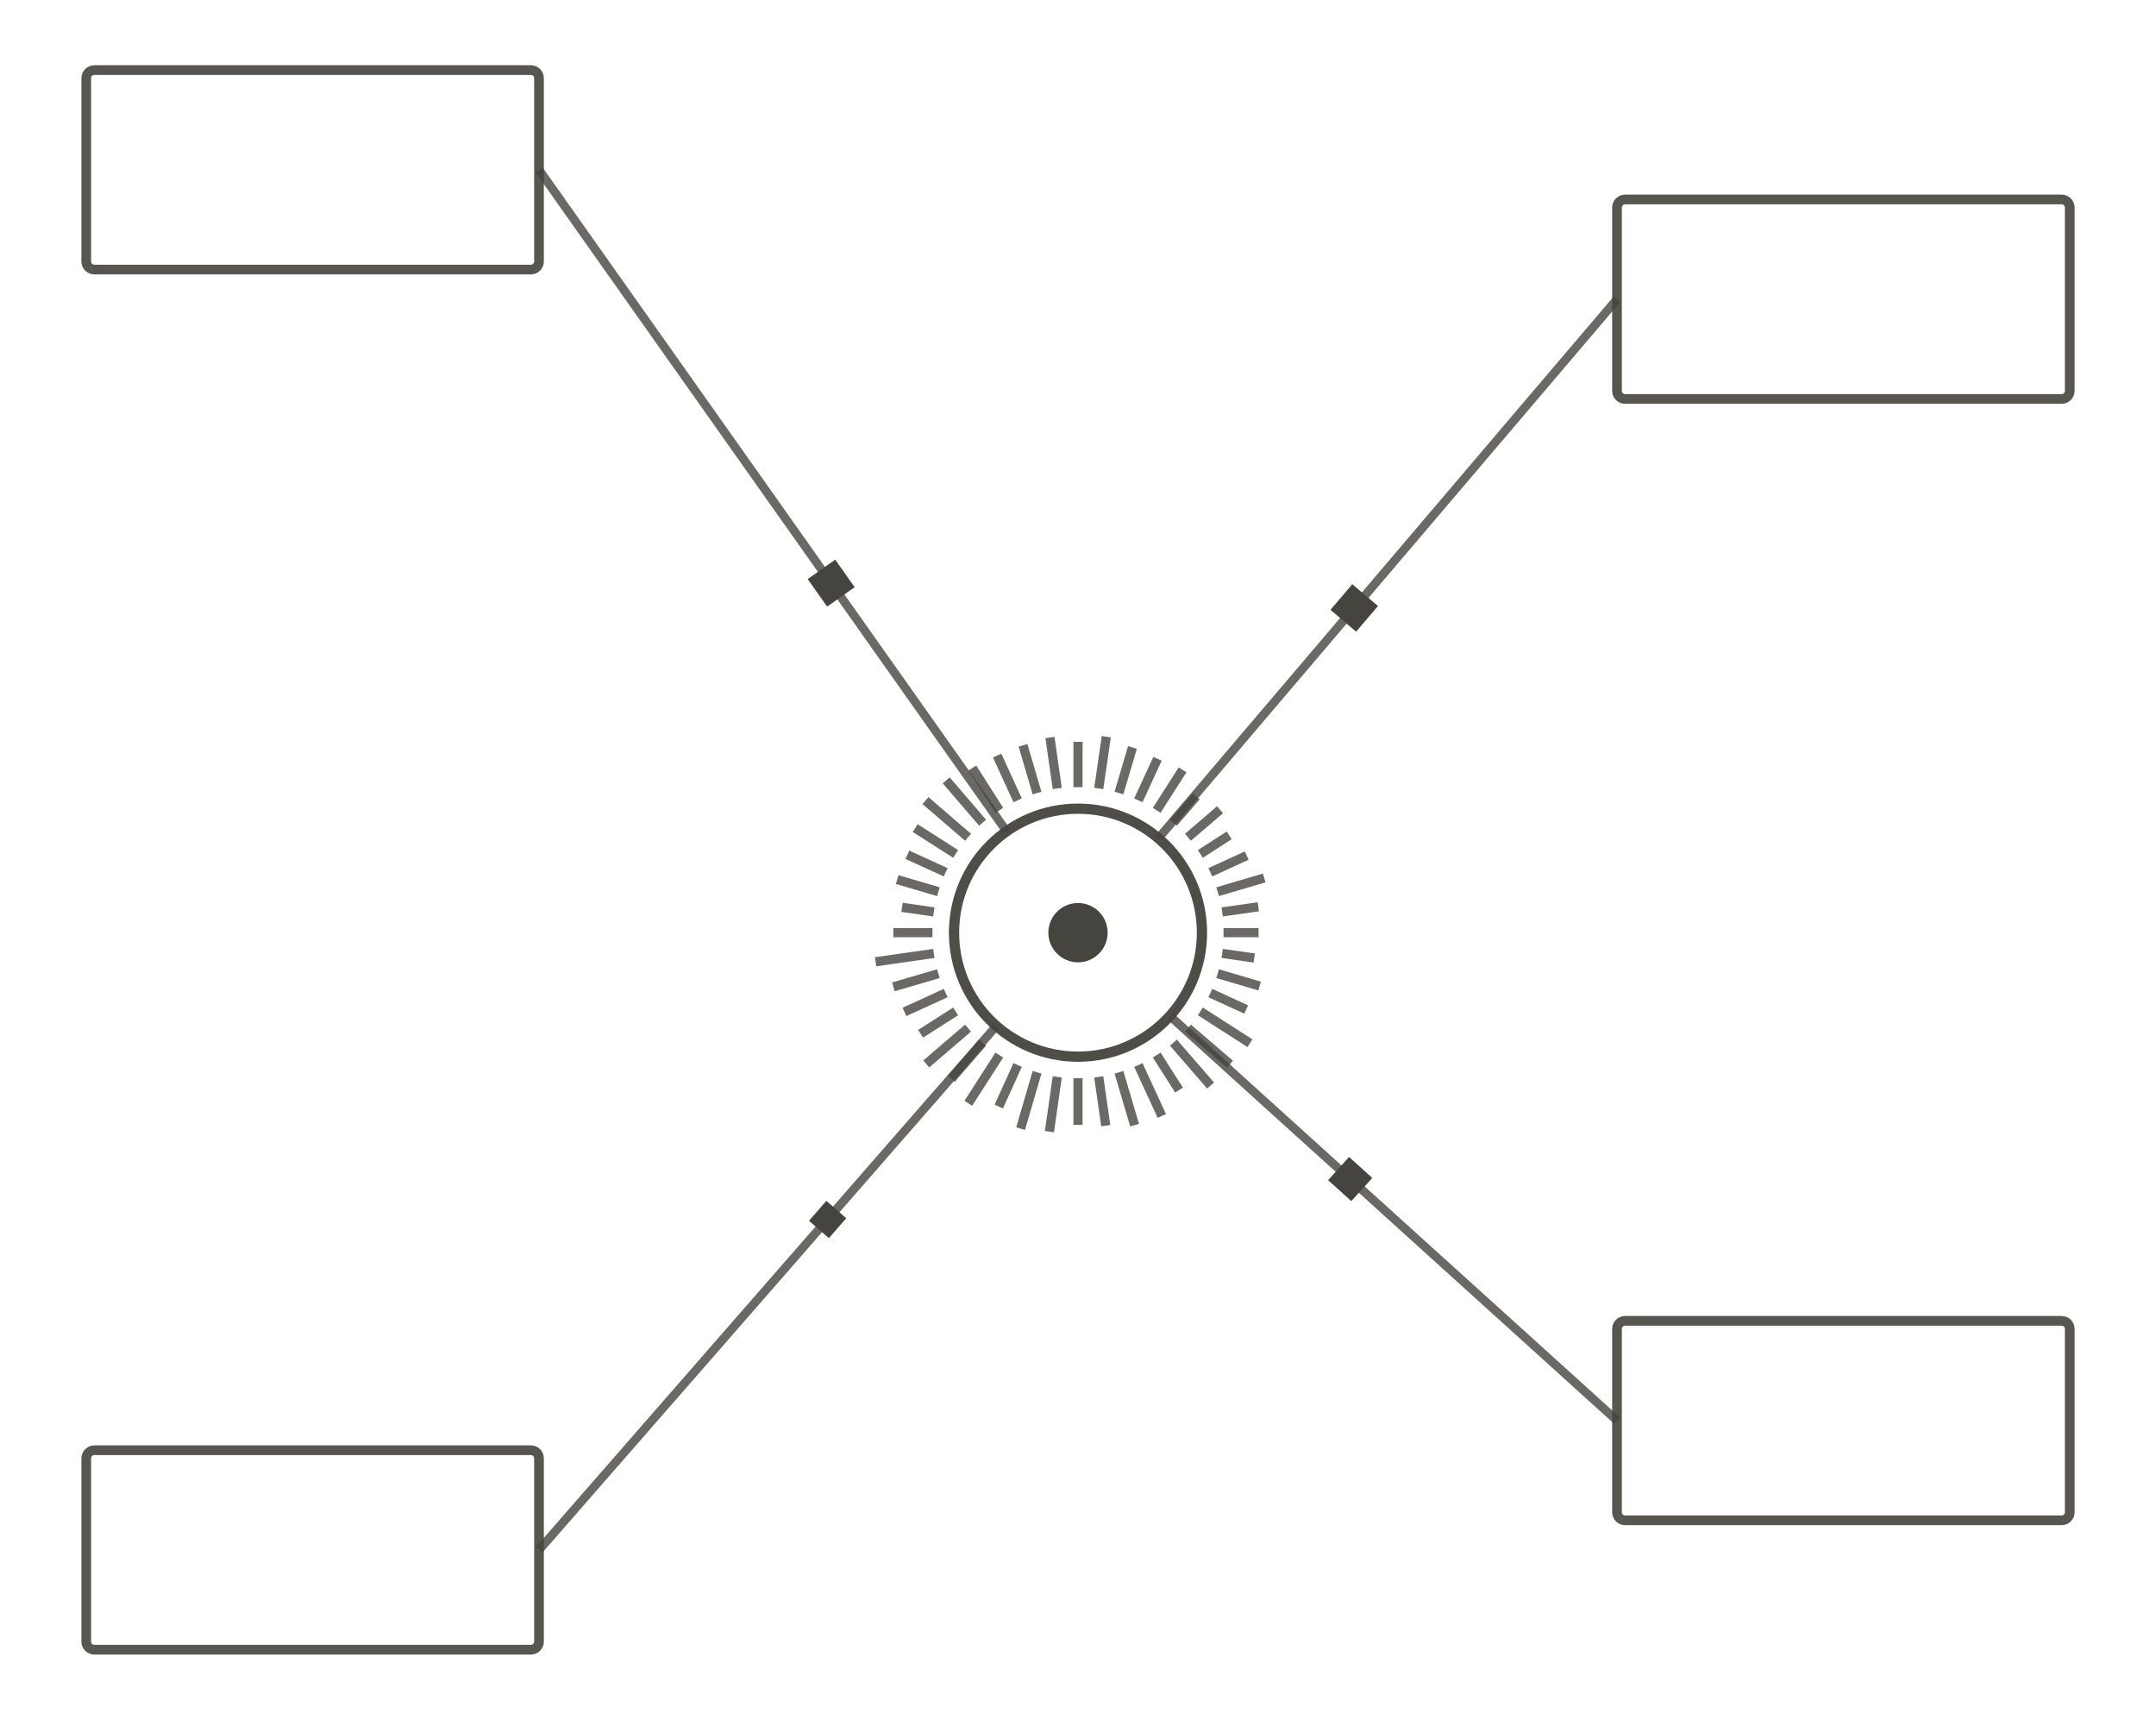
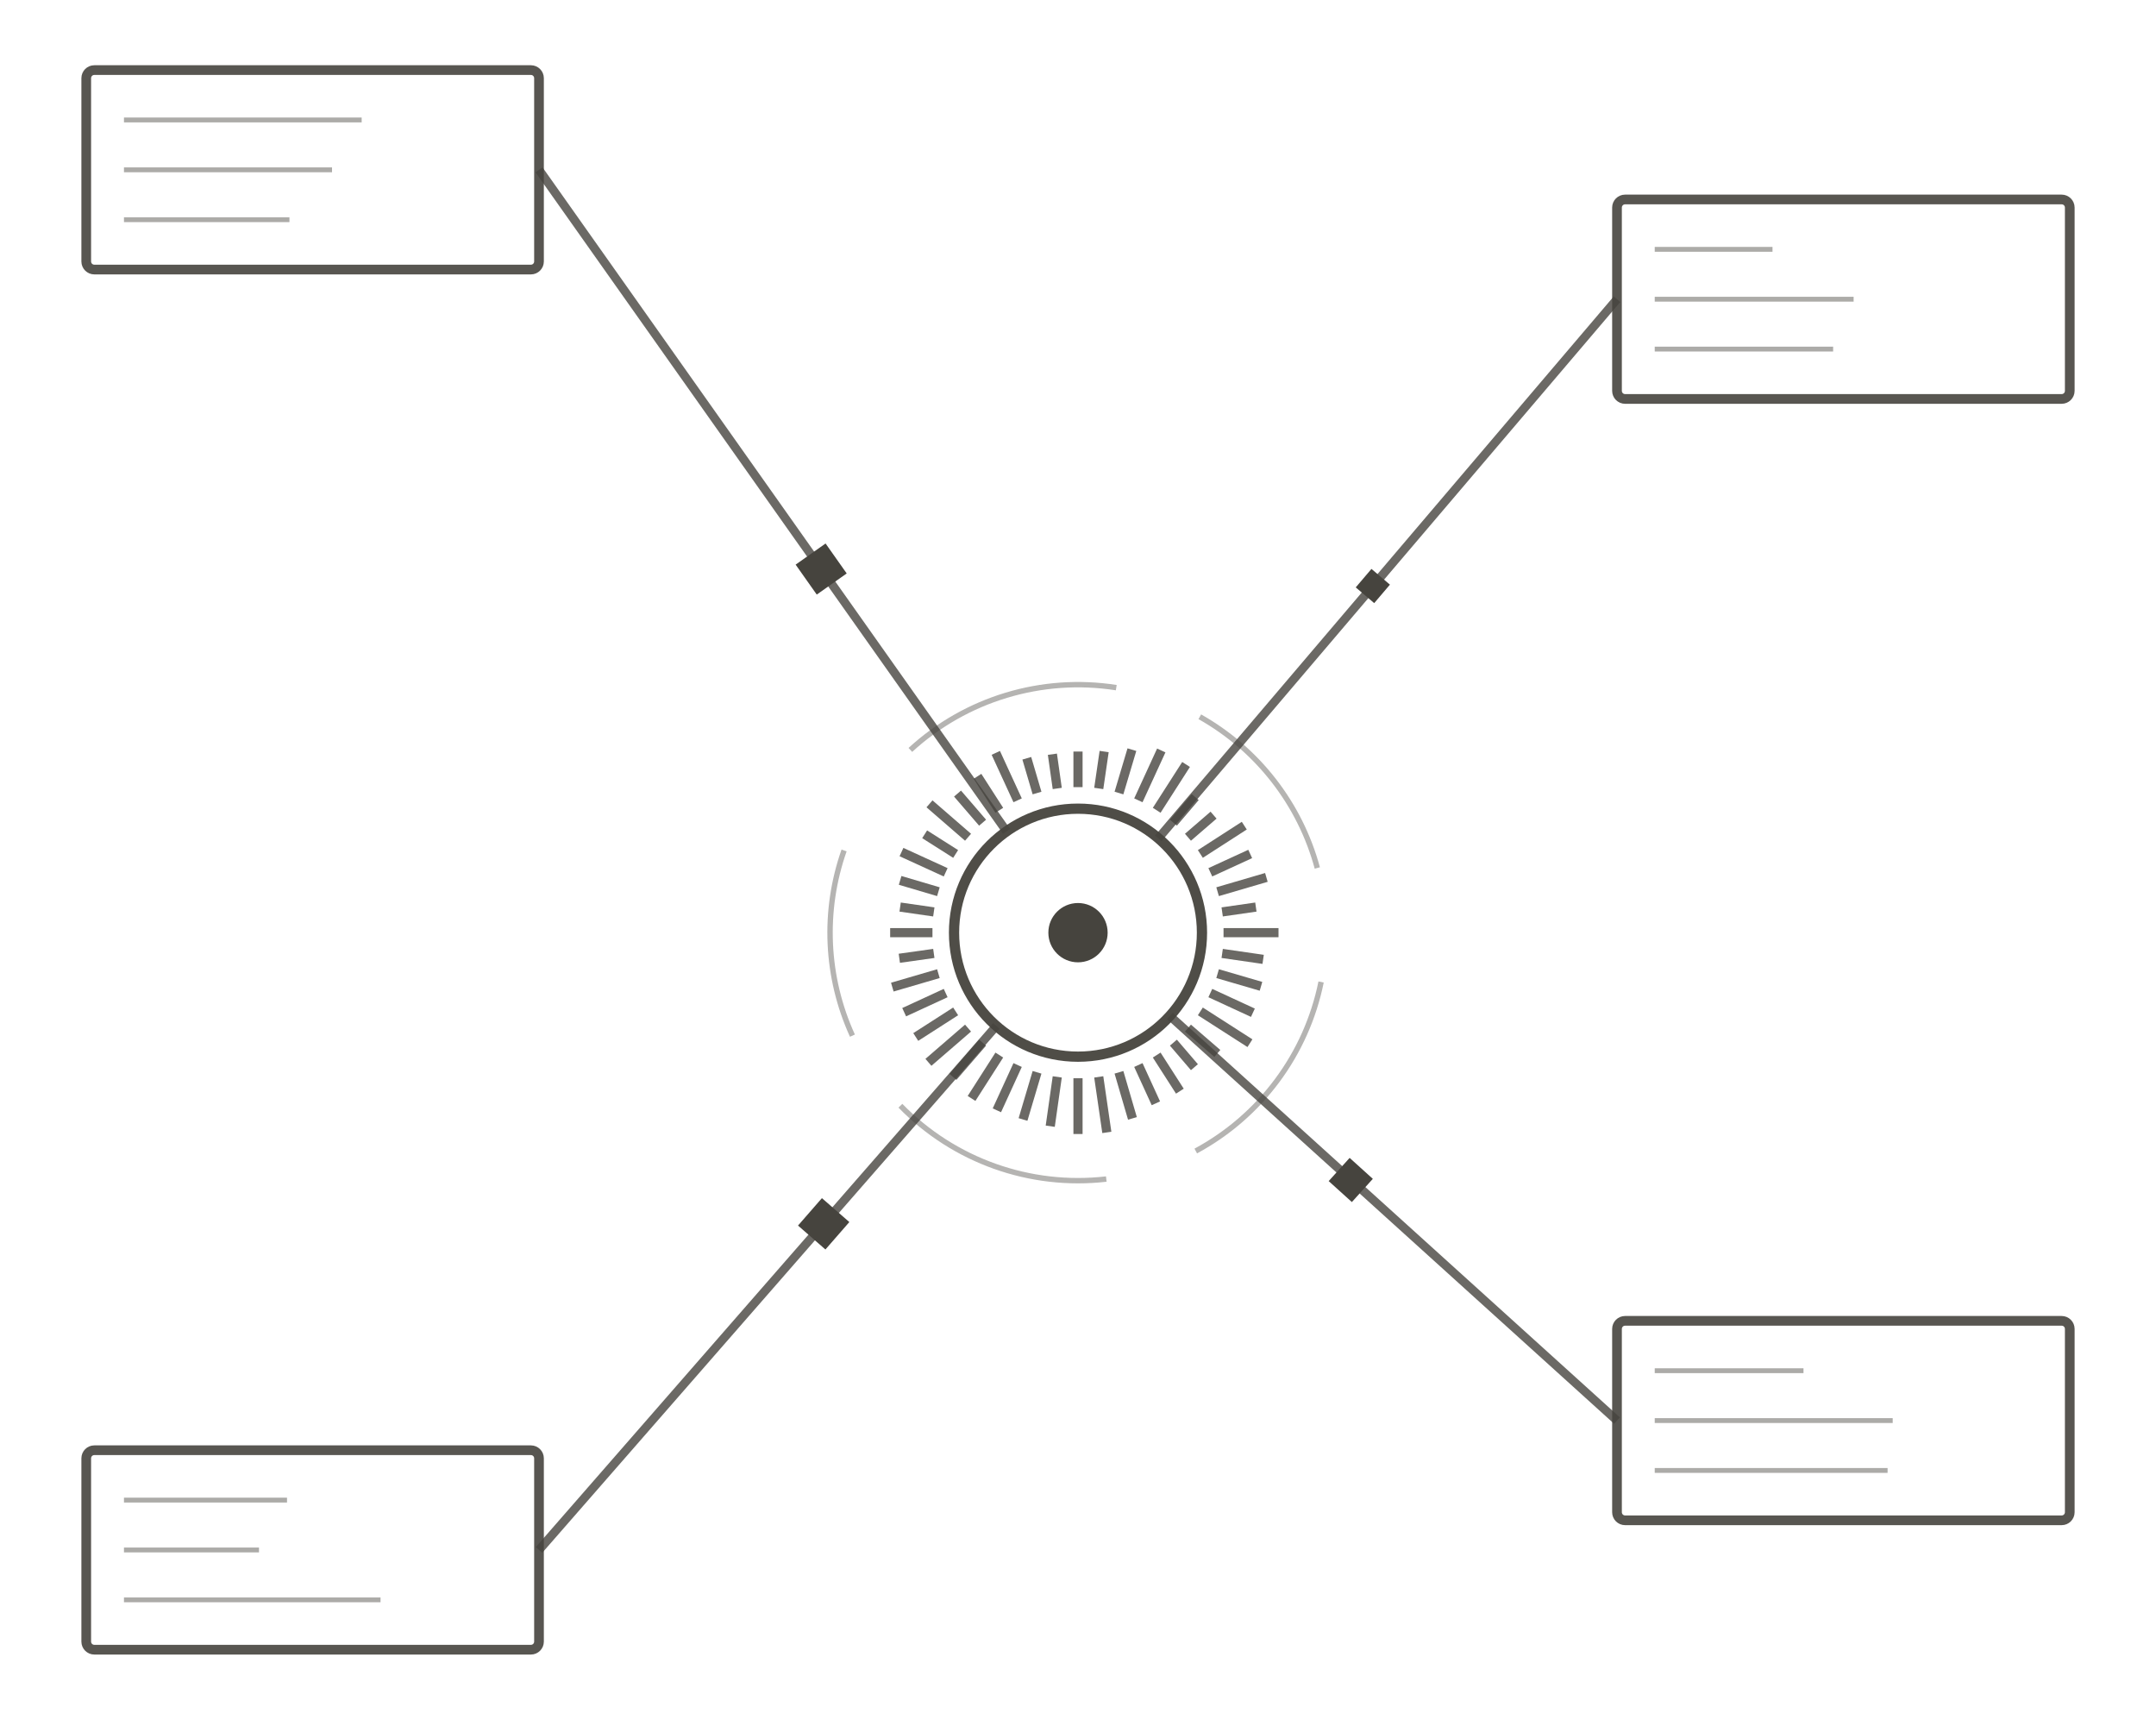
<svg xmlns="http://www.w3.org/2000/svg" viewBox="0 54 800 638" fill="none" role="presentation">
  <g stroke="#46443e" fill="none">
    <path d="M200 117L373.5 362.4M600 165L429.8 365M200 629L369.7 434.6M600 581L434.1 430.9" stroke-width="3.2" opacity="0.8" />
+     <path d="M490.2 418.3A92 92 0 0 1 443.7 481M410.5 491.4A92 92 0 0 1 334.1 464.2M316.3 438.2A92 92 0 0 1 313.2 369.5M337.8 332.2A92 92 0 0 1 414.2 309.1M445.2 319.9A92 92 0 0 1 488.8 376" stroke-width="2" opacity="0.4" />
+     <path d="M46 98.5L134.2 98.5M46 117L123.2 117M46 135.5L107.4 135.5M614 146.5L657.7 146.5M614 165L687.8 165M614 183.5L680.2 183.5M46 610.5L106.5 610.5M46 629L96.1 629M46 647.5L141.2 647.5M614 562.5L669.2 562.5M614 581L702.3 581M614 599.5L700.4 599.5" stroke-width="1.8" opacity="0.45" />
    <g stroke-width="3.6" opacity="0.9">
      <rect x="32" y="80" width="168" height="74" rx="3" />
      <rect x="600" y="128" width="168" height="74" rx="3" />
      <rect x="32" y="592" width="168" height="74" rx="3" />
      <rect x="600" y="544" width="168" height="74" rx="3" />
    </g>
-     <path d="M454 400L467 400M453.5 407.7L465.4 409.4M451.8 415.2L467.4 419.8M449.1 422.4L462.4 428.5M445.4 429.2L463.8 441M440.8 435.4L456.4 448.8M435.4 440.8L449.2 456.7M429.2 445.4L437.5 458.4M422.4 449.1L431.1 468M415.2 451.8L421 471.4M407.7 453.5L410.3 471.6M400 454L400 471.3M392.3 453.5L389.4 473.8M384.8 451.8L378.7 472.7M377.6 449.1L370.6 464.5M370.8 445.4L359.3 463.3M364.6 440.8L353 454.2M359.2 435.4L343.7 448.7M354.6 429.2L341.6 437.5M350.9 422.4L335.6 429.4M348.2 415.2L331.5 420.1M346.5 407.7L324.9 410.8M346 400L331.5 400M346.5 392.3L334.7 390.6M348.2 384.8L332.9 380.3M350.9 377.6L336.7 371.1M354.6 370.8L339.6 361.2M359.2 364.6L343.4 351M364.6 359.2L351.1 343.5M370.8 354.6L360.8 338.9M377.6 350.9L370 334.3M384.8 348.2L379.6 330.5M392.3 346.5L389.6 327.6M400 346L400 329.2M407.7 346.5L410.5 327.3M415.2 348.2L420.2 331.3M422.4 350.9L429.5 335.5M429.2 354.6L438.8 339.6M435.4 359.2L443.9 349.4M440.8 364.6L452.7 354.4M445.4 370.8L456.1 363.9M449.1 377.6L462.6 371.4M451.8 384.8L469.1 379.7M453.5 392.3L466.9 390.4" stroke-width="3.4" opacity="0.8" stroke-linecap="butt" />
+     <path d="M454 400L474.4 400M453.5 407.7L468.7 409.9M451.8 415.2L467.9 419.9M449.1 422.4L464.9 429.7M445.4 429.2L463.8 441M440.8 435.4L451.7 444.8M435.4 440.8L443.2 449.9M429.2 445.4L437.8 458.8M422.4 449.1L428.9 463.3M415.2 451.8L420.2 468.9M407.7 453.5L410.7 474.1M400 454L400 474.7M392.3 453.5L389.7 471.8M384.8 451.8L379.6 469.3M377.6 449.1L369.9 465.9M370.8 445.4L360.5 461.5M364.6 440.8L353.6 453.5M359.2 435.4L344.5 448.1M354.6 429.2L339.8 438.7M350.9 422.4L335.5 429.5M348.2 415.2L331.1 420.2M346.5 407.7L333.7 409.5M346 400L330.3 400M346.5 392.3L334 390.5M348.2 384.8L334 380.6M350.9 377.6L334.5 370.1M354.6 370.8L343.1 363.5M359.2 364.6L344.9 352.2M364.6 359.2L355.3 348.4M370.8 354.6L362.7 342M377.6 350.9L369.5 333.3M384.8 348.2L381 335.3M392.3 346.5L390.5 333.8M400 346L400 332.8M407.7 346.5L409.7 332.8M415.2 348.2L420 332.1M422.4 350.9L430.9 332.4M429.2 354.6L440.1 337.6M435.4 359.2L443.5 349.7M440.8 364.6L450.3 356.4M445.4 370.8L461.7 360.3M449.1 377.6L463.9 370.8M451.8 384.8L469.9 379.5M453.5 392.3L466 390.5" stroke-width="3.4" opacity="0.8" stroke-linecap="butt" />
    <circle cx="400" cy="400" r="46" stroke-width="3.8" opacity="0.95" />
    <g fill="#46443e" stroke="none" opacity="1">
-       <rect x="302.1" y="264.1" width="12.5" height="12.5" transform="rotate(54.8 308.4 270.4)" />
-       <rect x="496.2" y="273.4" width="12.5" height="12.5" transform="rotate(130.4 502.5 279.6)" />
-       <rect x="302.2" y="501.5" width="9.8" height="9.8" transform="rotate(-48.9 307.1 506.4)" />
-       <rect x="495.2" y="485.6" width="11.6" height="11.6" transform="rotate(-137.9 501 491.4)" />
+       <rect x="297.9" y="258.3" width="13.6" height="13.6" transform="rotate(54.8 304.7 265.1)" />
+       <rect x="504.9" y="266.9" width="9" height="9" transform="rotate(130.4 509.4 271.4)" />
+       <rect x="298.9" y="501.2" width="13.5" height="13.5" transform="rotate(-48.9 305.7 508)" />
+       <rect x="495.3" y="485.7" width="11.6" height="11.6" transform="rotate(-137.9 501.2 491.6)" />
      <circle cx="400" cy="400" r="11" />
    </g>
  </g>
</svg>
